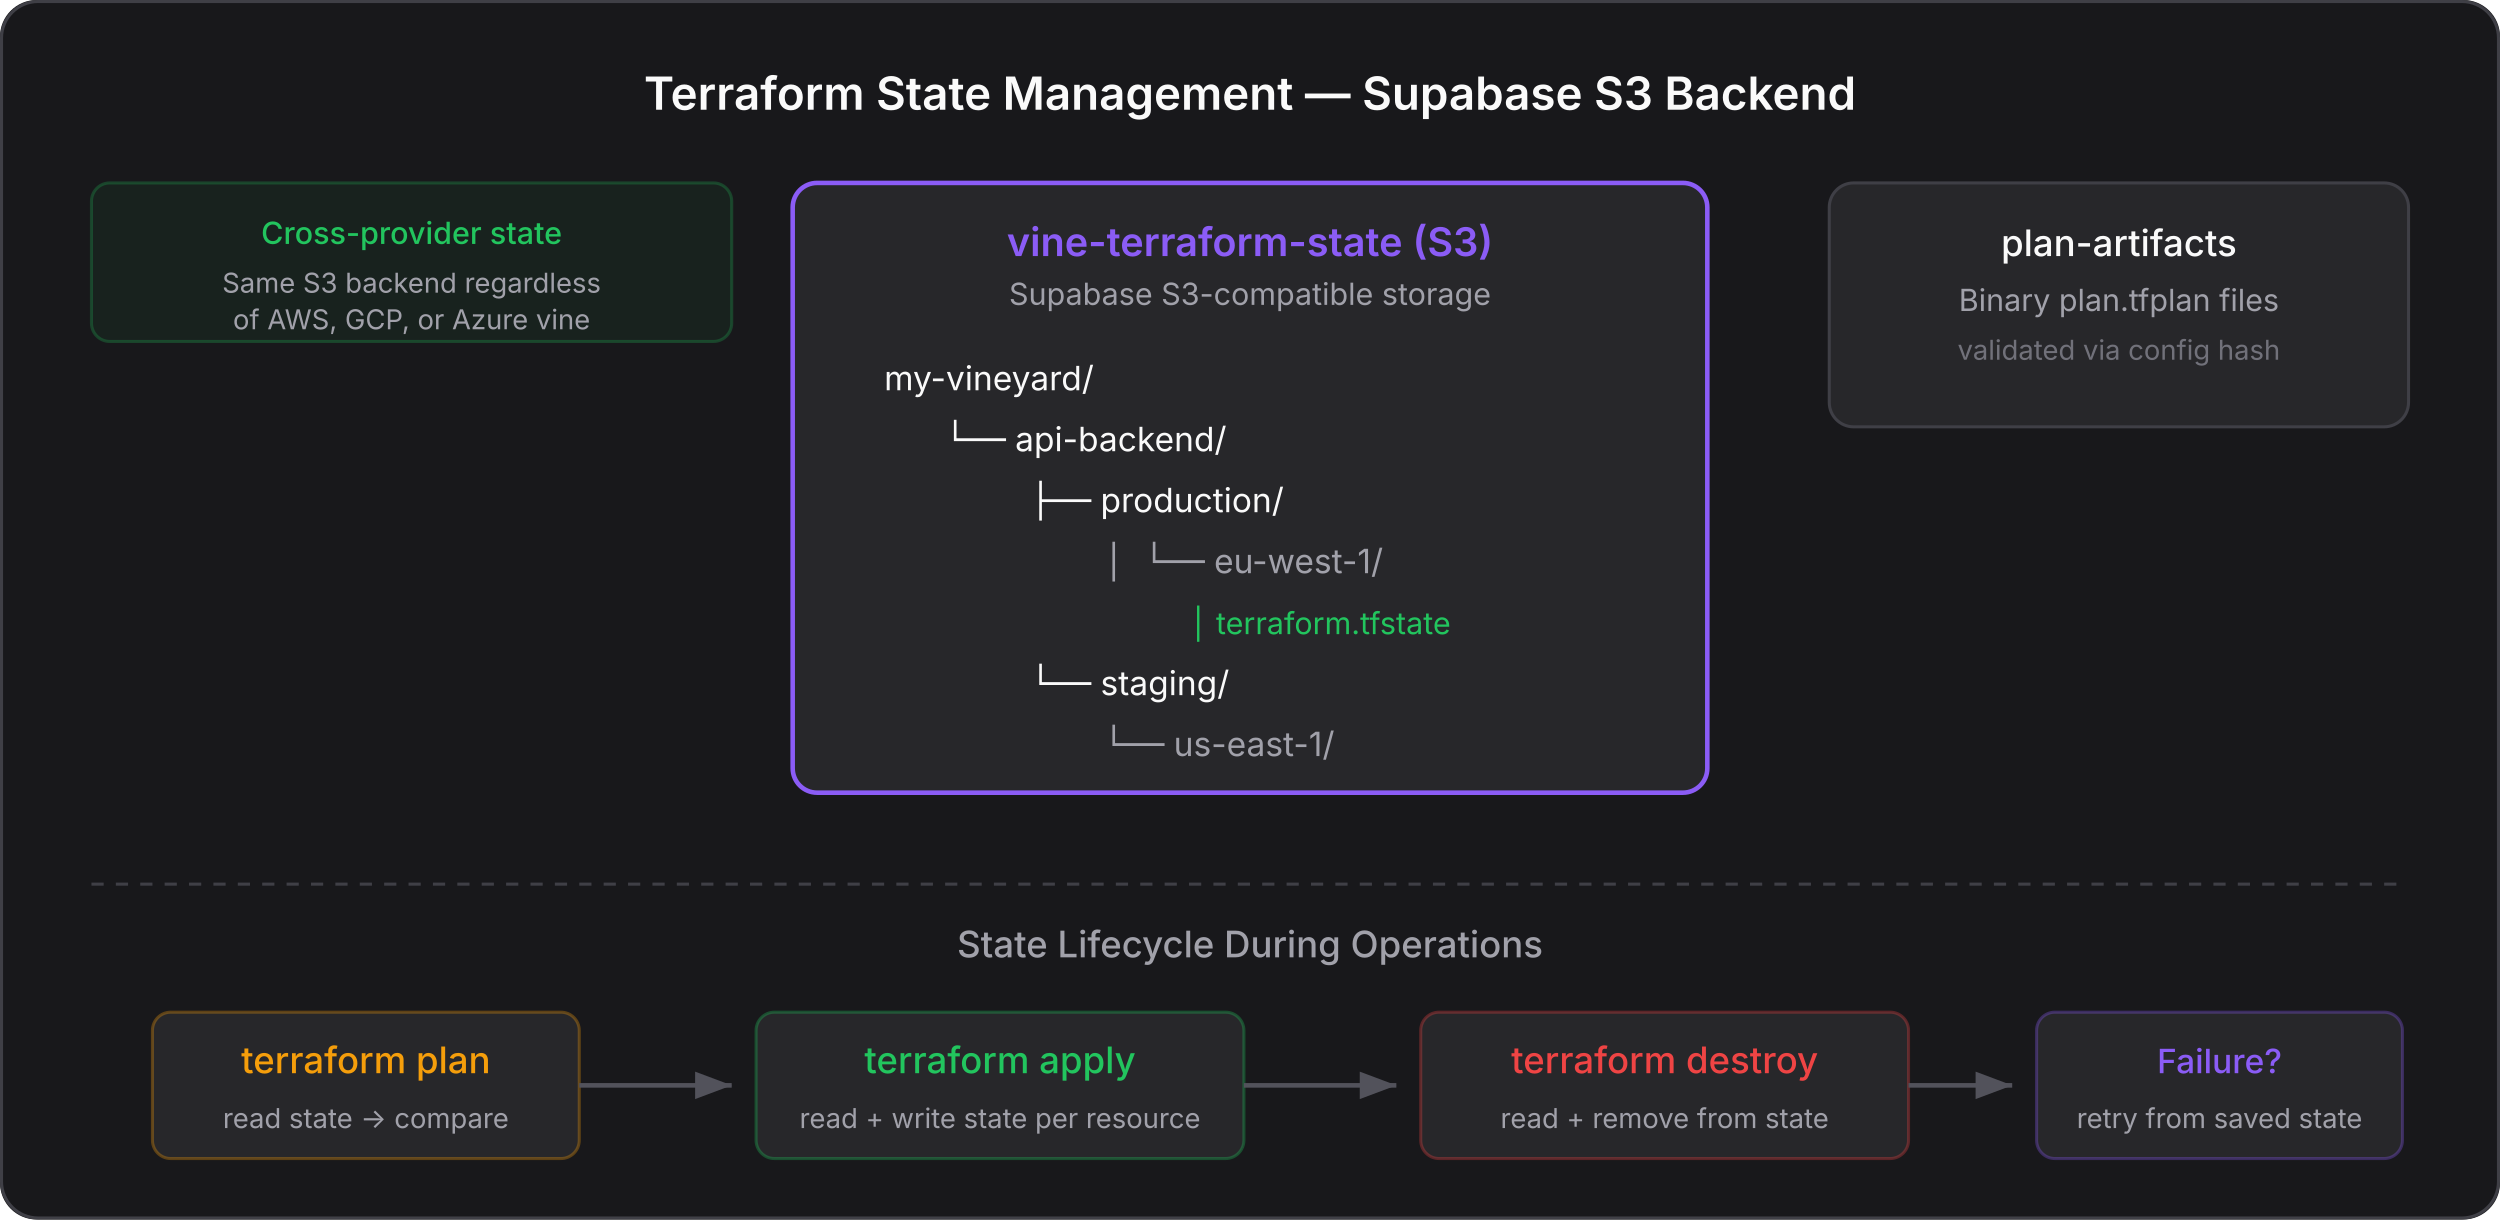
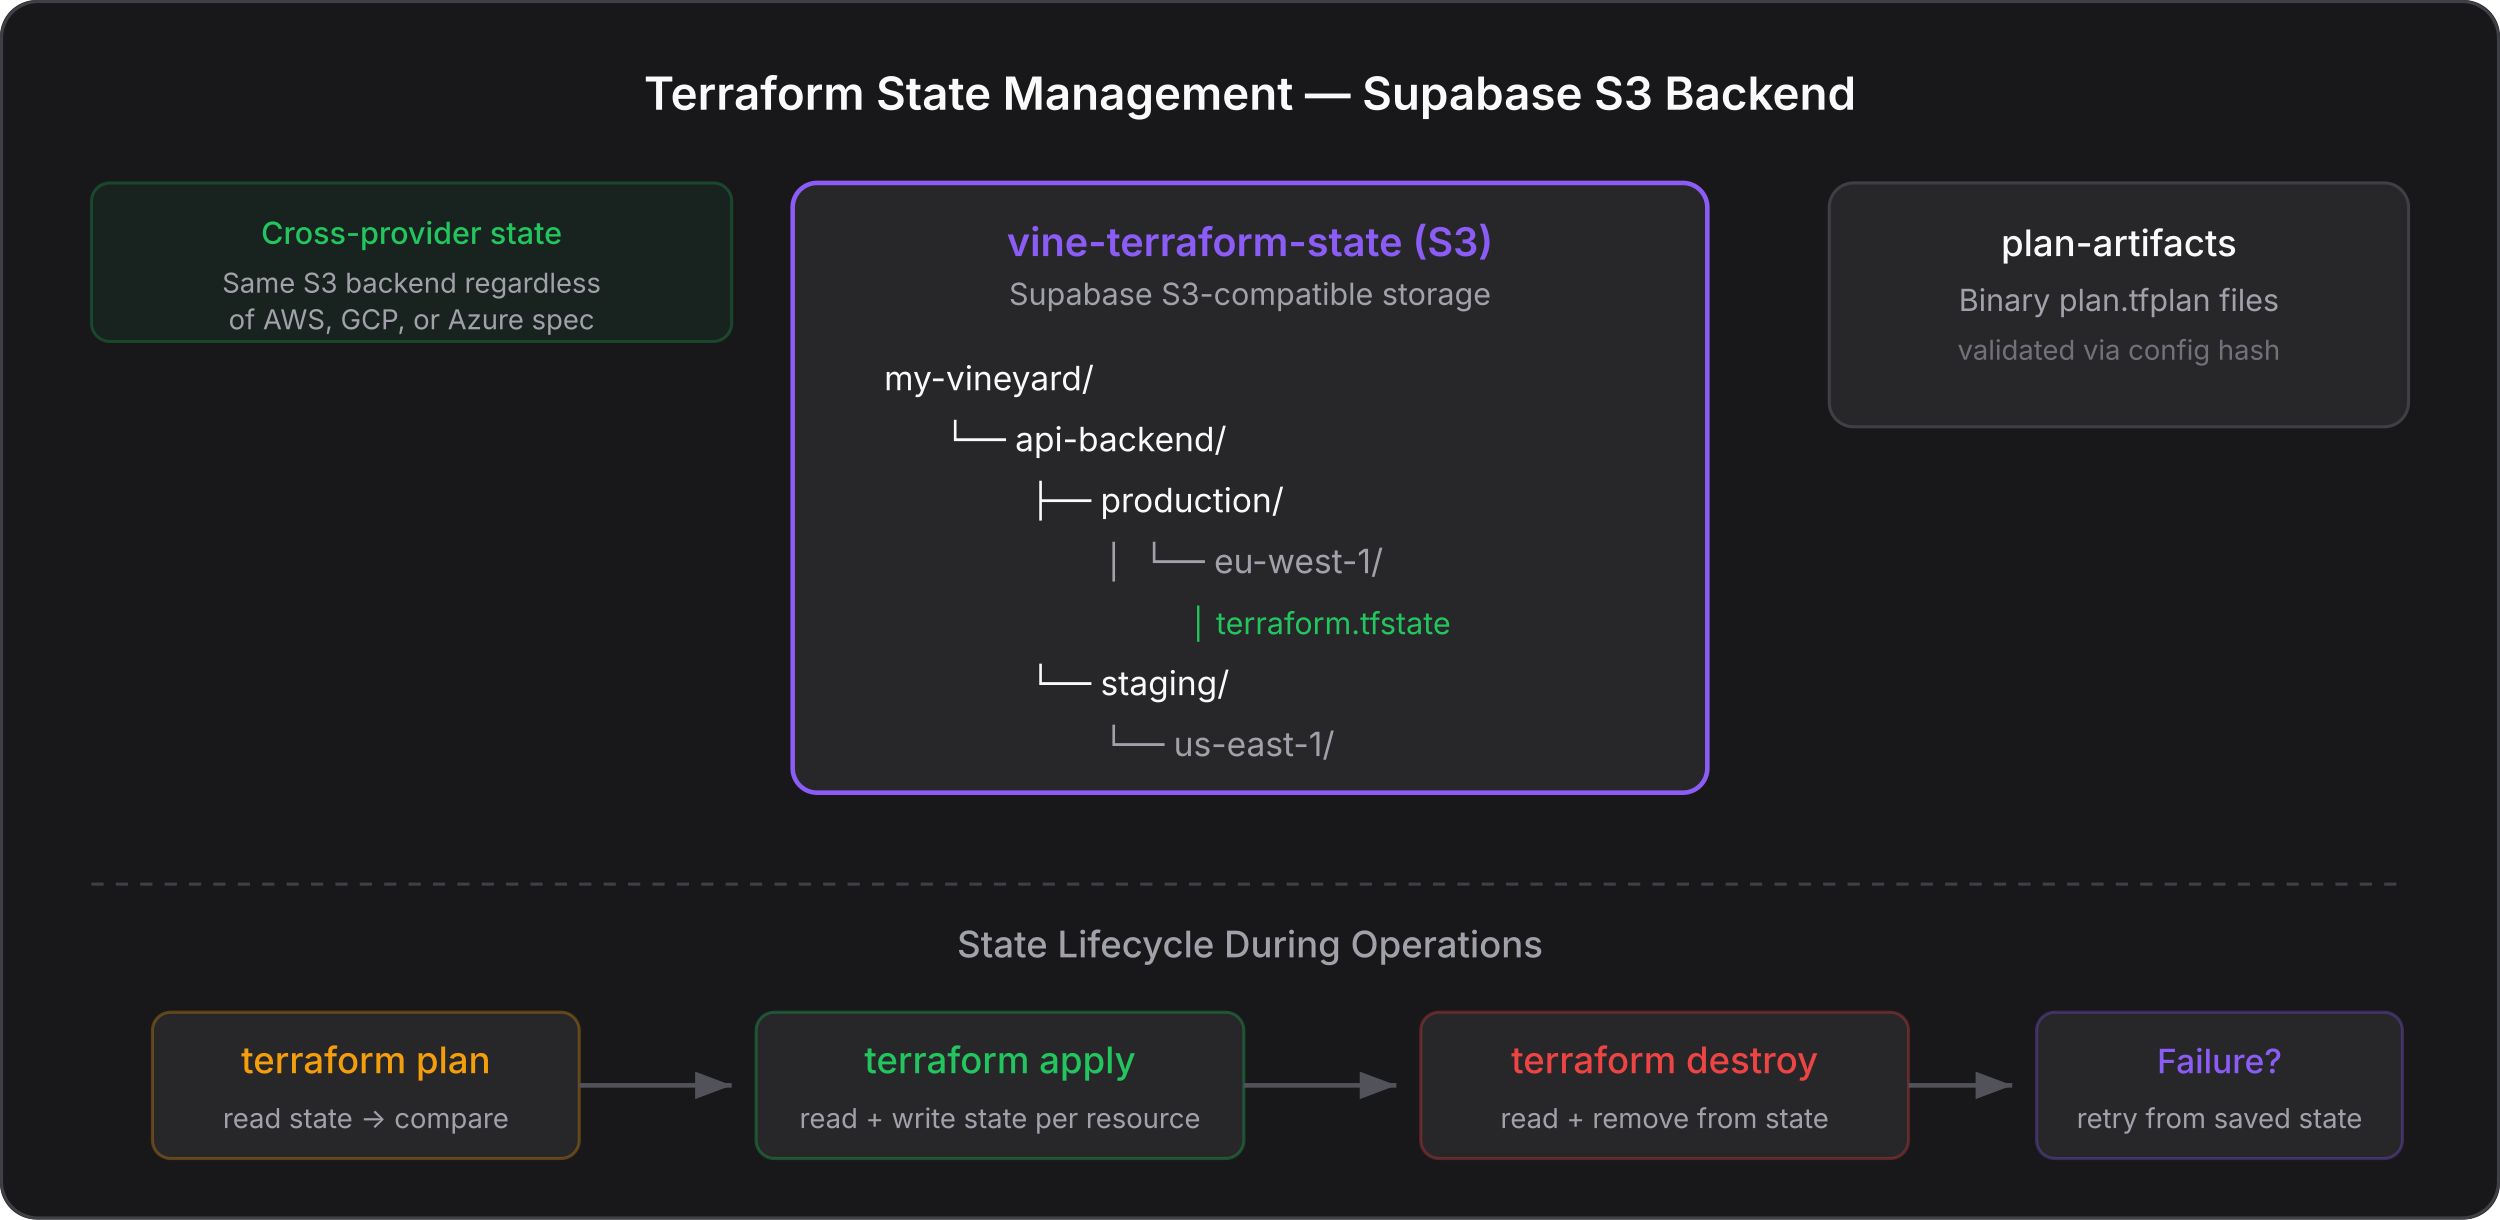
<svg xmlns="http://www.w3.org/2000/svg" viewBox="0 0 820 400" width="100%" fill="none">
  <defs>
    <marker id="arrow" markerWidth="8" markerHeight="6" refX="8" refY="3" orient="auto">
      <path d="M0,0 L8,3 L0,6" fill="#52525B" />
    </marker>
    <marker id="arrow-accent" markerWidth="8" markerHeight="6" refX="8" refY="3" orient="auto">
      <path d="M0,0 L8,3 L0,6" fill="#8B5CF6" />
    </marker>
  </defs>
  <rect width="820" height="400" rx="12" fill="#18181B" />
  <rect x="0.5" y="0.5" width="819" height="399" rx="12" fill="none" stroke="#3F3F46" />
  <text x="410" y="36" text-anchor="middle" font-family="Inter, system-ui, sans-serif" font-size="15" font-weight="600" fill="#FAFAFA">Terraform State Management — Supabase S3 Backend</text>
  <rect x="260" y="60" width="300" height="200" rx="8" fill="#27272A" stroke="#8B5CF6" stroke-width="1.5" />
  <text x="410" y="84" text-anchor="middle" font-family="Inter, system-ui, sans-serif" font-size="13" font-weight="600" fill="#8B5CF6">vine-terraform-state (S3)</text>
  <text x="410" y="100" text-anchor="middle" font-family="Inter, system-ui, sans-serif" font-size="10" fill="#A1A1AA">Supabase S3-compatible storage</text>
  <text x="290" y="128" font-family="Inter, monospace, sans-serif" font-size="11" fill="#FAFAFA">my-vineyard/</text>
  <text x="310" y="148" font-family="Inter, monospace, sans-serif" font-size="11" fill="#FAFAFA">└── api-backend/</text>
  <text x="338" y="168" font-family="Inter, monospace, sans-serif" font-size="11" fill="#FAFAFA">├── production/</text>
  <text x="362" y="188" font-family="Inter, monospace, sans-serif" font-size="11" fill="#A1A1AA">│   └── eu-west-1/</text>
  <text x="390" y="208" font-family="Inter, monospace, sans-serif" font-size="10" fill="#22C55E">│       terraform.tfstate</text>
  <text x="338" y="228" font-family="Inter, monospace, sans-serif" font-size="11" fill="#FAFAFA">└── staging/</text>
  <text x="362" y="248" font-family="Inter, monospace, sans-serif" font-size="11" fill="#A1A1AA">    └── us-east-1/</text>
  <rect x="600" y="60" width="190" height="80" rx="8" fill="#27272A" stroke="#3F3F46" />
  <text x="695" y="84" text-anchor="middle" font-family="Inter, system-ui, sans-serif" font-size="12" font-weight="500" fill="#FAFAFA">plan-artifacts</text>
  <text x="695" y="102" text-anchor="middle" font-family="Inter, system-ui, sans-serif" font-size="10" fill="#A1A1AA">Binary plan.tfplan files</text>
  <text x="695" y="118" text-anchor="middle" font-family="Inter, system-ui, sans-serif" font-size="9" fill="#71717A">validated via config hash</text>
  <line x1="30" y1="290" x2="790" y2="290" stroke="#3F3F46" stroke-dasharray="4 4" />
  <text x="410" y="314" text-anchor="middle" font-family="Inter, system-ui, sans-serif" font-size="12" font-weight="500" fill="#A1A1AA">State Lifecycle During Operations</text>
  <rect x="50" y="332" width="140" height="48" rx="6" fill="#27272A" stroke="#F59E0B50" />
  <text x="120" y="352" text-anchor="middle" font-family="Inter, system-ui, sans-serif" font-size="12" font-weight="500" fill="#F59E0B">terraform plan</text>
  <text x="120" y="370" text-anchor="middle" font-family="Inter, system-ui, sans-serif" font-size="9" fill="#A1A1AA">read state → compare</text>
  <line x1="190" y1="356" x2="240" y2="356" stroke="#52525B" stroke-width="1.5" marker-end="url(#arrow)" />
  <rect x="248" y="332" width="160" height="48" rx="6" fill="#27272A" stroke="#22C55E50" />
  <text x="328" y="352" text-anchor="middle" font-family="Inter, system-ui, sans-serif" font-size="12" font-weight="500" fill="#22C55E">terraform apply</text>
  <text x="328" y="370" text-anchor="middle" font-family="Inter, system-ui, sans-serif" font-size="9" fill="#A1A1AA">read + write state per resource</text>
  <line x1="408" y1="356" x2="458" y2="356" stroke="#52525B" stroke-width="1.5" marker-end="url(#arrow)" />
  <rect x="466" y="332" width="160" height="48" rx="6" fill="#27272A" stroke="#EF444450" />
  <text x="546" y="352" text-anchor="middle" font-family="Inter, system-ui, sans-serif" font-size="12" font-weight="500" fill="#EF4444">terraform destroy</text>
  <text x="546" y="370" text-anchor="middle" font-family="Inter, system-ui, sans-serif" font-size="9" fill="#A1A1AA">read + remove from state</text>
  <line x1="626" y1="356" x2="660" y2="356" stroke="#52525B" stroke-width="1.5" marker-end="url(#arrow)" />
  <rect x="668" y="332" width="120" height="48" rx="6" fill="#27272A" stroke="#8B5CF650" />
  <text x="728" y="352" text-anchor="middle" font-family="Inter, system-ui, sans-serif" font-size="11" font-weight="500" fill="#8B5CF6">Failure?</text>
  <text x="728" y="370" text-anchor="middle" font-family="Inter, system-ui, sans-serif" font-size="9" fill="#A1A1AA">retry from saved state</text>
  <rect x="30" y="60" width="210" height="52" rx="6" fill="#22C55E10" stroke="#22C55E40" />
  <text x="135" y="80" text-anchor="middle" font-family="Inter, system-ui, sans-serif" font-size="10" font-weight="500" fill="#22C55E">Cross-provider state</text>
  <text x="135" y="96" text-anchor="middle" font-family="Inter, system-ui, sans-serif" font-size="9" fill="#A1A1AA">Same S3 backend regardless</text>
-   <text x="135" y="108" text-anchor="middle" font-family="Inter, system-ui, sans-serif" font-size="9" fill="#A1A1AA">of AWS, GCP, or Azure vine</text>
+   <text x="135" y="108" text-anchor="middle" font-family="Inter, system-ui, sans-serif" font-size="9" fill="#A1A1AA">of AWS, GCP, or Azure spec</text>
</svg>
